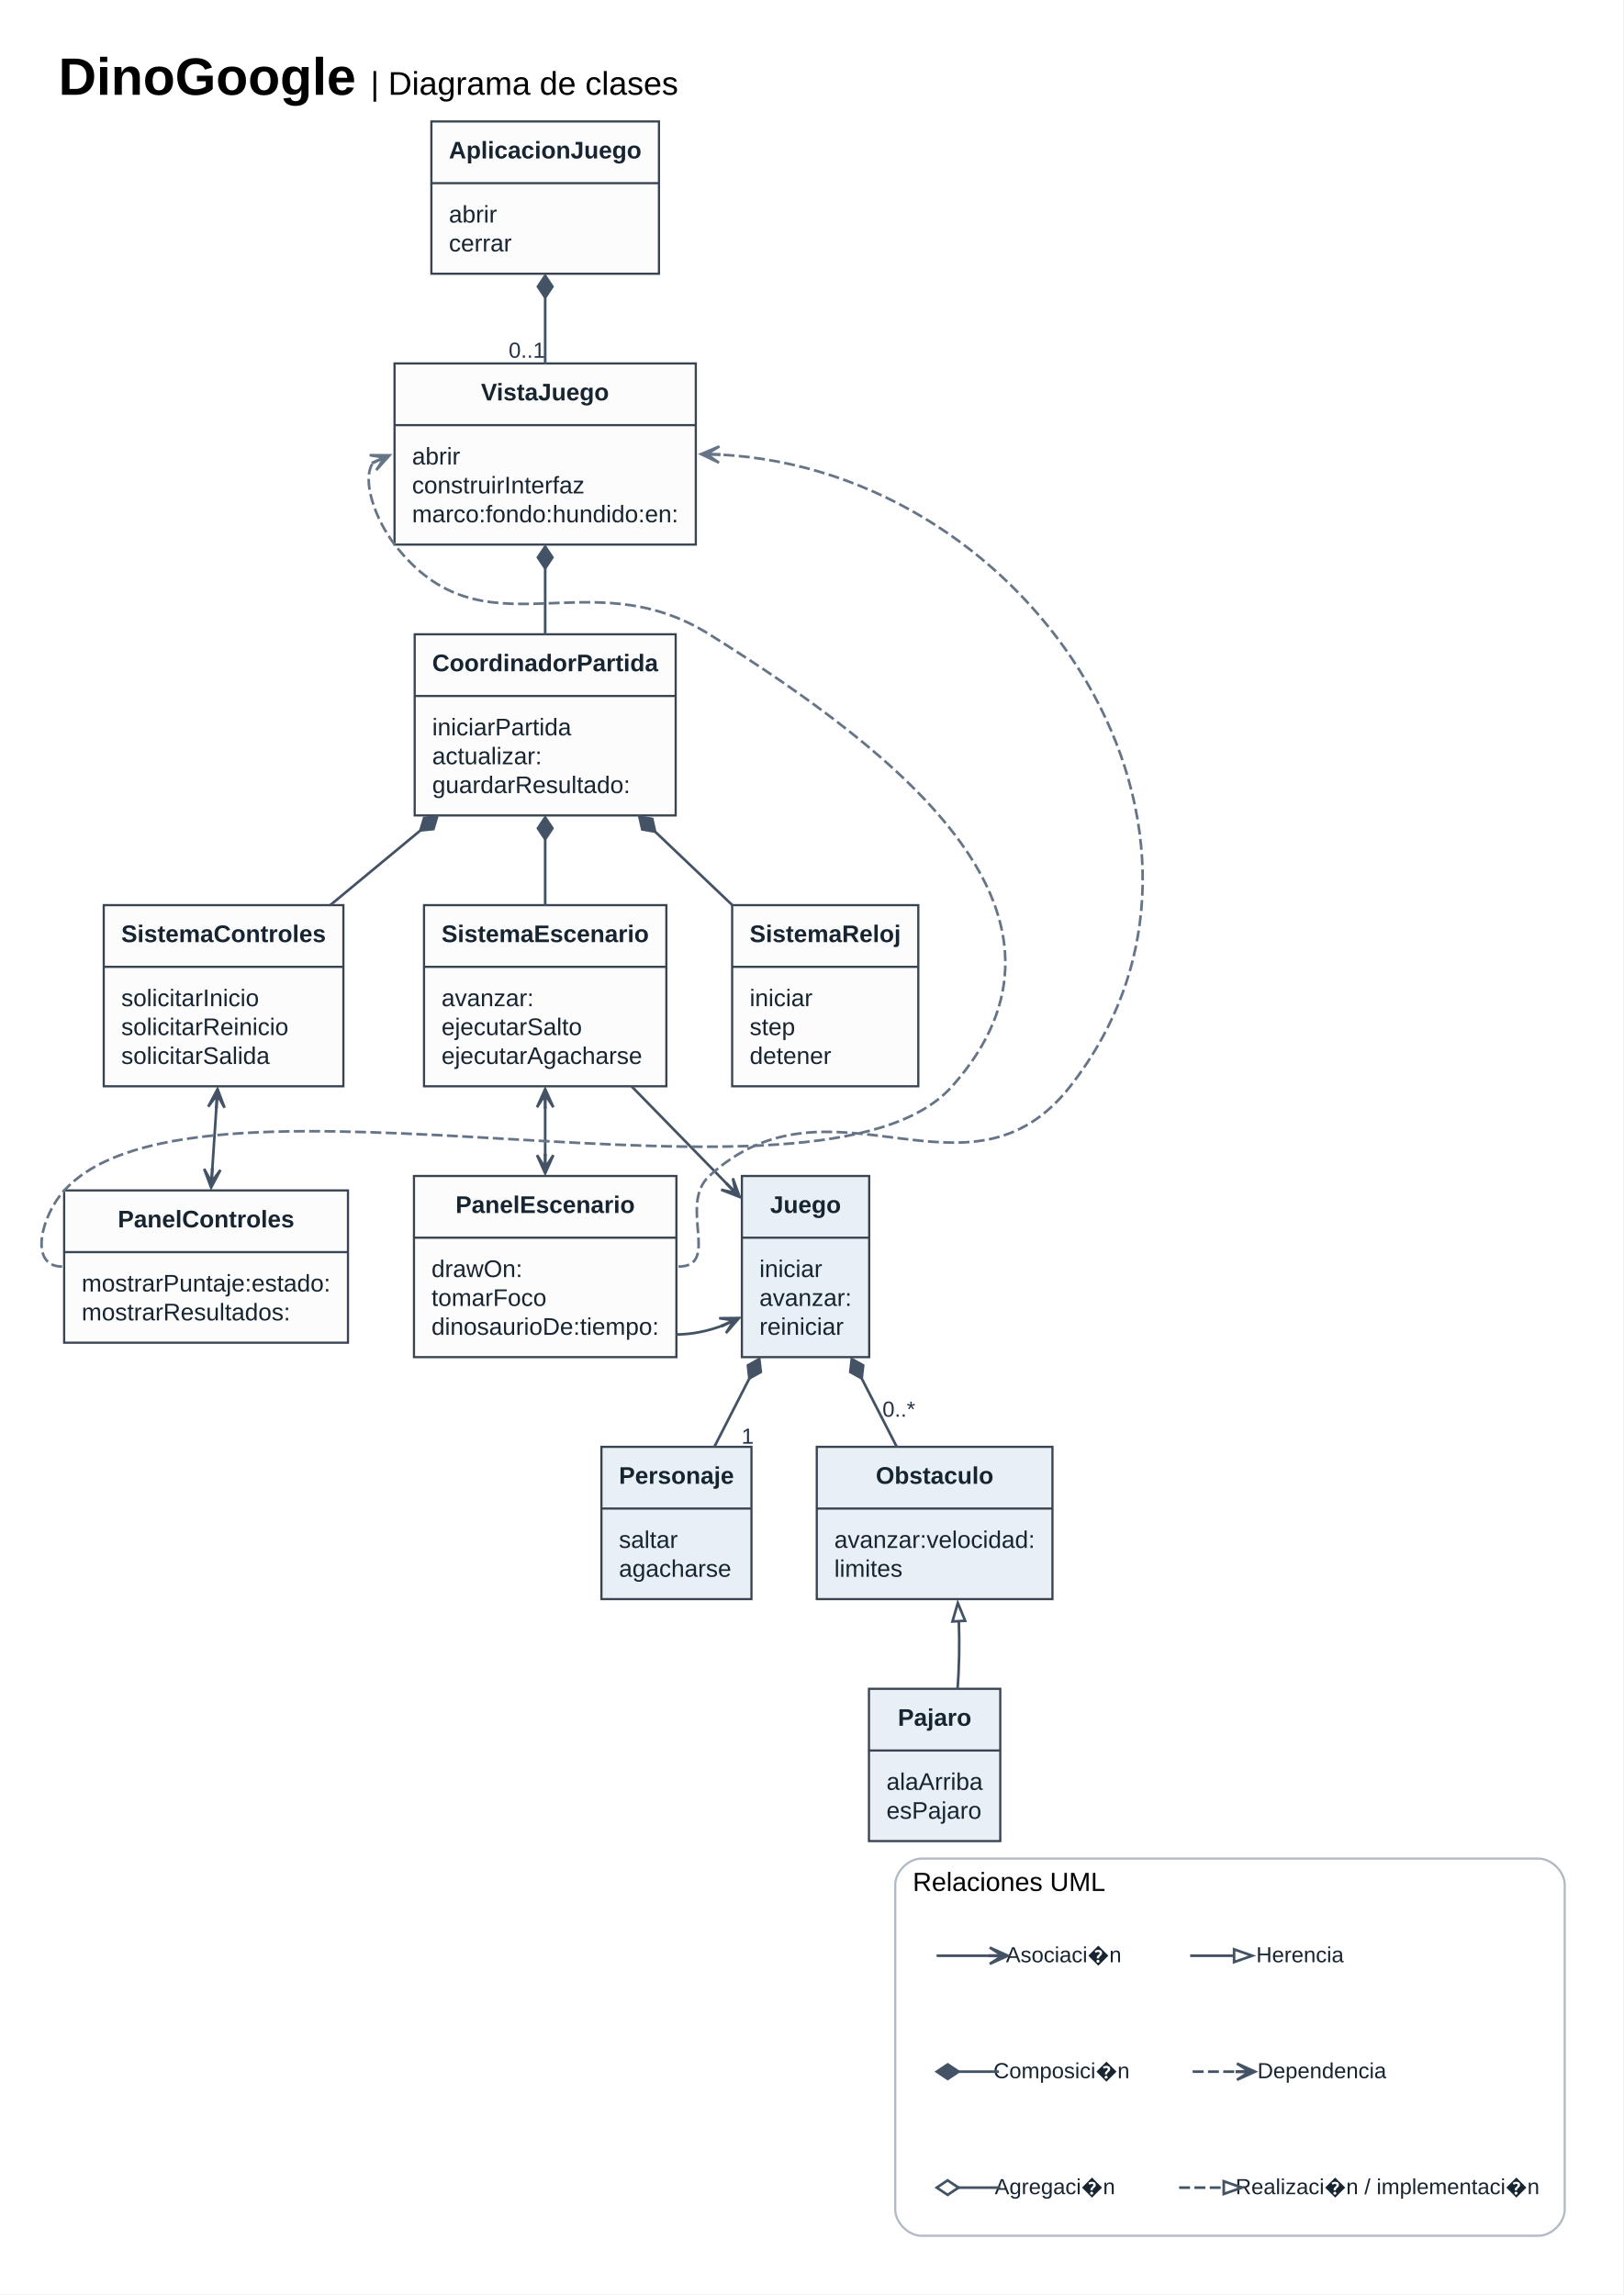
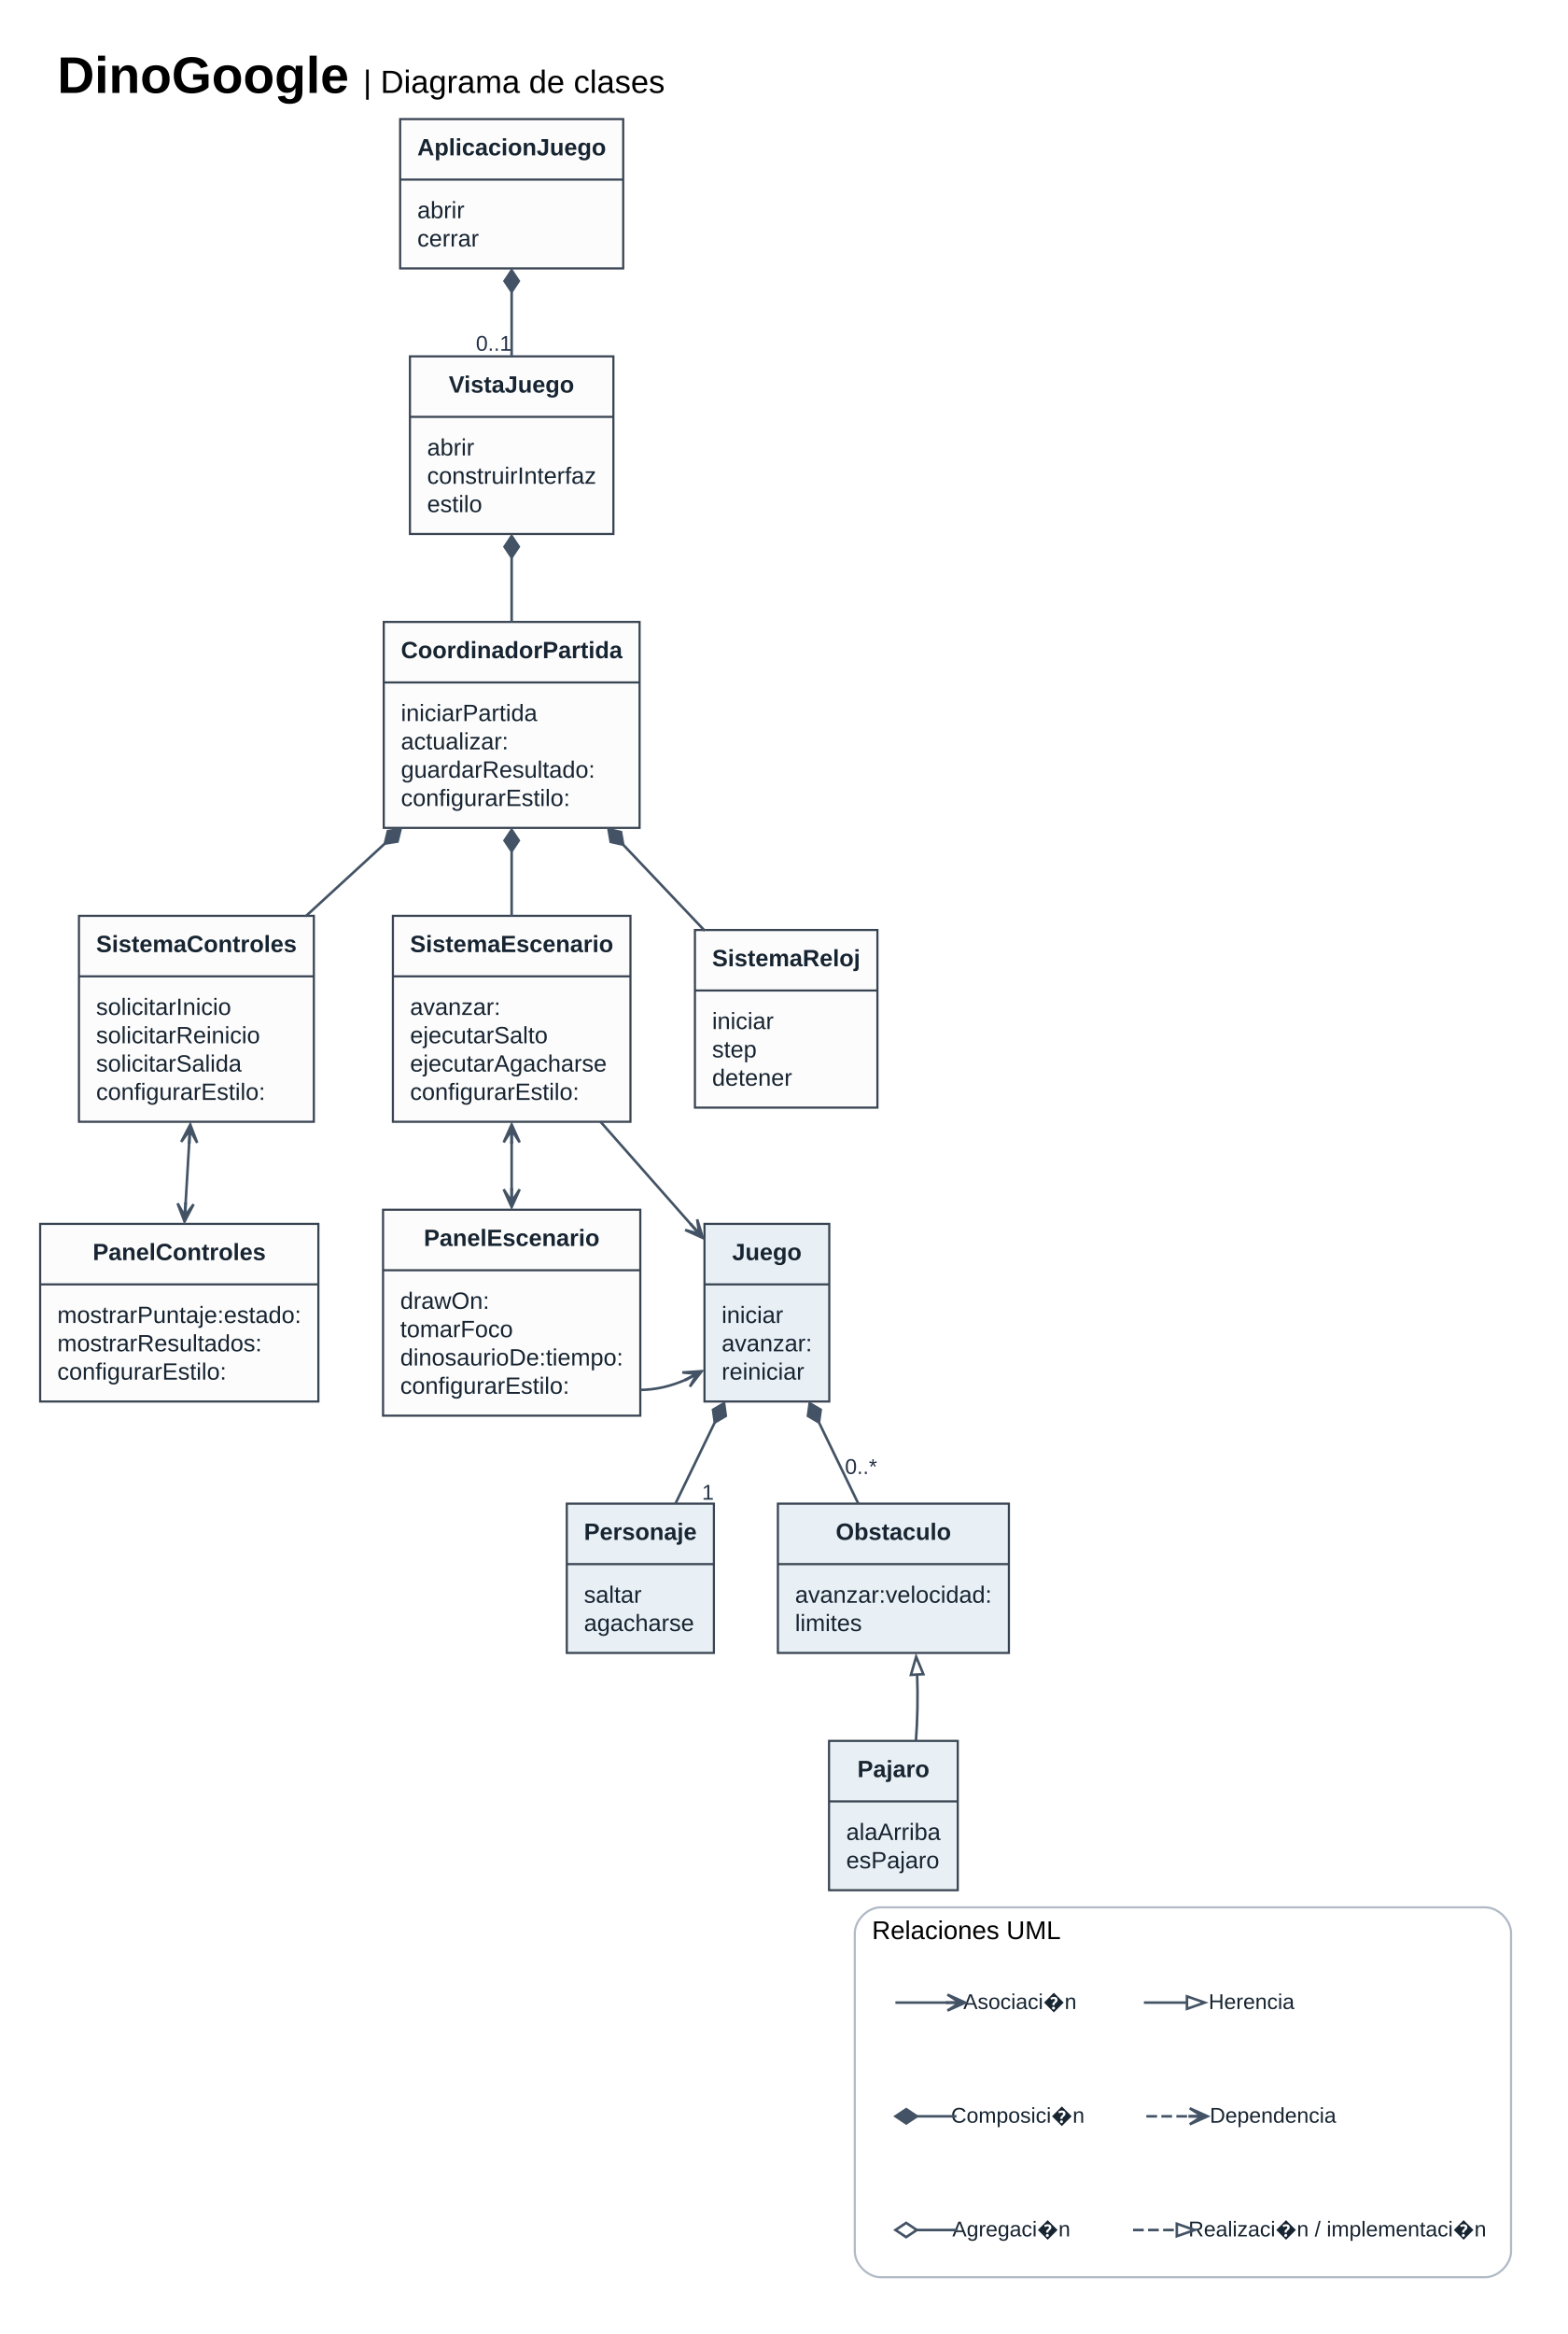
- <svg xmlns="http://www.w3.org/2000/svg" width="742pt" height="1049pt" viewBox="0.00 0.00 742.00 1049.00">
-   <g id="graph0" class="graph" transform="scale(1 1) rotate(0) translate(18.72 1029.92)">
-     <polygon fill="#ffffff" stroke="none" points="-18.72,18.72 -18.72,-1029.92 723.18,-1029.92 723.18,18.72 -18.72,18.72" />
-     <text xml:space="preserve" text-anchor="start" x="8" y="-986.6" font-family="Arial" font-weight="bold" font-size="24.00">DinoGoogle</text>
-     <text xml:space="preserve" text-anchor="start" x="143.98" y="-986.6" font-family="Arial" font-size="24.00"> </text>
-     <text xml:space="preserve" text-anchor="start" x="150.65" y="-986.6" font-family="Arial" font-size="15.00">| Diagrama de clases</text>
+ <svg xmlns="http://www.w3.org/2000/svg" width="731pt" height="1088pt" viewBox="0.00 0.00 731.00 1088.00">
+   <g id="graph0" class="graph" transform="scale(1 1) rotate(0) translate(18.72 1069.52)">
+     <polygon fill="#ffffff" stroke="none" points="-18.72,18.72 -18.72,-1069.52 712.58,-1069.52 712.58,18.72 -18.72,18.72" />
+     <text xml:space="preserve" text-anchor="start" x="8" y="-1026.2" font-family="Arial" font-weight="bold" font-size="24.00">DinoGoogle</text>
+     <text xml:space="preserve" text-anchor="start" x="143.98" y="-1026.2" font-family="Arial" font-size="24.00"> </text>
+     <text xml:space="preserve" text-anchor="start" x="150.65" y="-1026.2" font-family="Arial" font-size="15.00">| Diagrama de clases</text>
    <g id="clust4" class="cluster">
-       <path fill="#ffffff" stroke="#b1bac5" d="M402.46,-8C402.46,-8 684.46,-8 684.46,-8 690.46,-8 696.46,-14 696.46,-20 696.46,-20 696.46,-168.4 696.46,-168.4 696.46,-174.4 690.46,-180.4 684.46,-180.4 684.46,-180.4 402.46,-180.4 402.46,-180.4 396.46,-180.4 390.46,-174.4 390.46,-168.4 390.46,-168.4 390.46,-20 390.46,-20 390.46,-14 396.46,-8 402.46,-8" />
-       <text xml:space="preserve" text-anchor="middle" x="442.48" y="-165.6" font-family="Arial" font-size="12.00">Relaciones UML</text>
+       <path fill="#ffffff" stroke="#b1bac5" d="M391.86,-8C391.86,-8 673.86,-8 673.86,-8 679.86,-8 685.86,-14 685.86,-20 685.86,-20 685.86,-168.4 685.86,-168.4 685.86,-174.4 679.86,-180.4 673.86,-180.4 673.86,-180.4 391.86,-180.4 391.86,-180.4 385.86,-180.4 379.86,-174.4 379.86,-168.4 379.86,-168.4 379.86,-20 379.86,-20 379.86,-14 385.86,-8 391.86,-8" />
+       <text xml:space="preserve" text-anchor="middle" x="431.88" y="-165.6" font-family="Arial" font-size="12.00">Relaciones UML</text>
    </g>
    <g id="node1" class="node">
-       <polygon fill="#fcfcfc" stroke="none" points="178.45,-904.8 178.45,-974.4 282.47,-974.4 282.47,-904.8 178.45,-904.8" />
-       <text xml:space="preserve" text-anchor="start" x="186.45" y="-957.5" font-family="Arial" font-weight="bold" font-size="11.00" fill="#172431">AplicacionJuego</text>
-       <text xml:space="preserve" text-anchor="start" x="186.45" y="-928.2" font-family="Arial" font-size="11.00" fill="#172431">abrir</text>
-       <text xml:space="preserve" text-anchor="start" x="186.45" y="-915" font-family="Arial" font-size="11.00" fill="#172431">cerrar</text>
-       <polygon fill="#394452" stroke="#394452" points="178.45,-946.2 178.45,-946.2 282.47,-946.2 282.47,-946.2 178.45,-946.2" />
-       <polygon fill="none" stroke="#394452" points="178.45,-904.8 178.45,-974.4 282.47,-974.4 282.47,-904.8 178.45,-904.8" />
+       <polygon fill="#fcfcfc" stroke="none" points="167.86,-944.4 167.86,-1014 271.87,-1014 271.87,-944.4 167.86,-944.4" />
+       <text xml:space="preserve" text-anchor="start" x="175.86" y="-997.1" font-family="Arial" font-weight="bold" font-size="11.00" fill="#172431">AplicacionJuego</text>
+       <text xml:space="preserve" text-anchor="start" x="175.86" y="-967.8" font-family="Arial" font-size="11.00" fill="#172431">abrir</text>
+       <text xml:space="preserve" text-anchor="start" x="175.86" y="-954.6" font-family="Arial" font-size="11.00" fill="#172431">cerrar</text>
+       <polygon fill="#394452" stroke="#394452" points="167.86,-985.8 167.86,-985.8 271.87,-985.8 271.87,-985.8 167.86,-985.8" />
+       <polygon fill="none" stroke="#394452" points="167.86,-944.4 167.86,-1014 271.87,-1014 271.87,-944.4 167.86,-944.4" />
    </g>
    <g id="node2" class="node">
-       <polygon fill="#fcfcfc" stroke="none" points="161.61,-781 161.61,-863.8 299.31,-863.8 299.31,-781 161.61,-781" />
-       <text xml:space="preserve" text-anchor="start" x="201.12" y="-846.9" font-family="Arial" font-weight="bold" font-size="11.00" fill="#172431">VistaJuego</text>
-       <text xml:space="preserve" text-anchor="start" x="169.61" y="-817.6" font-family="Arial" font-size="11.00" fill="#172431">abrir</text>
-       <text xml:space="preserve" text-anchor="start" x="169.61" y="-804.4" font-family="Arial" font-size="11.00" fill="#172431">construirInterfaz</text>
-       <text xml:space="preserve" text-anchor="start" x="169.61" y="-791.2" font-family="Arial" font-size="11.00" fill="#172431">marco:fondo:hundido:en:</text>
-       <polygon fill="#394452" stroke="#394452" points="161.61,-835.6 161.61,-835.6 299.31,-835.6 299.31,-835.6 161.61,-835.6" />
-       <polygon fill="none" stroke="#394452" points="161.61,-781 161.61,-863.8 299.31,-863.8 299.31,-781 161.61,-781" />
+       <polygon fill="#fcfcfc" stroke="none" points="172.43,-820.6 172.43,-903.4 267.3,-903.4 267.3,-820.6 172.43,-820.6" />
+       <text xml:space="preserve" text-anchor="start" x="190.52" y="-886.5" font-family="Arial" font-weight="bold" font-size="11.00" fill="#172431">VistaJuego</text>
+       <text xml:space="preserve" text-anchor="start" x="180.43" y="-857.2" font-family="Arial" font-size="11.00" fill="#172431">abrir</text>
+       <text xml:space="preserve" text-anchor="start" x="180.43" y="-844" font-family="Arial" font-size="11.00" fill="#172431">construirInterfaz</text>
+       <text xml:space="preserve" text-anchor="start" x="180.43" y="-830.8" font-family="Arial" font-size="11.00" fill="#172431">estilo</text>
+       <polygon fill="#394452" stroke="#394452" points="172.43,-875.2 172.43,-875.2 267.3,-875.2 267.3,-875.2 172.43,-875.2" />
+       <polygon fill="none" stroke="#394452" points="172.43,-820.6 172.43,-903.4 267.3,-903.4 267.3,-820.6 172.43,-820.6" />
    </g>
    <g id="edge1" class="edge">
-       <path fill="none" stroke="#435365" stroke-width="1.2" d="M230.46,-893.92C230.46,-883.86 230.46,-873.24 230.46,-863.39" />
-       <polygon fill="#435365" stroke="#435365" stroke-width="1.2" points="230.46,-893.93 233.78,-898.91 230.46,-903.89 227.14,-898.91 230.46,-893.93" />
-       <text xml:space="preserve" text-anchor="middle" x="222.12" y="-866.39" font-family="Arial" font-size="10.00" fill="#243246">0..1</text>
+       <path fill="none" stroke="#435365" stroke-width="1.2" d="M219.86,-933.52C219.86,-923.46 219.86,-912.84 219.86,-902.99" />
+       <polygon fill="#435365" stroke="#435365" stroke-width="1.2" points="219.86,-933.53 223.18,-938.51 219.86,-943.49 216.54,-938.51 219.86,-933.53" />
+       <text xml:space="preserve" text-anchor="middle" x="211.52" y="-905.99" font-family="Arial" font-size="10.00" fill="#243246">0..1</text>
    </g>
    <g id="node3" class="node">
-       <polygon fill="#fcfcfc" stroke="none" points="170.82,-657.2 170.82,-740 290.11,-740 290.11,-657.2 170.82,-657.2" />
-       <text xml:space="preserve" text-anchor="start" x="178.82" y="-723.1" font-family="Arial" font-weight="bold" font-size="11.00" fill="#172431">CoordinadorPartida</text>
-       <text xml:space="preserve" text-anchor="start" x="178.82" y="-693.8" font-family="Arial" font-size="11.00" fill="#172431">iniciarPartida</text>
-       <text xml:space="preserve" text-anchor="start" x="178.82" y="-680.6" font-family="Arial" font-size="11.00" fill="#172431">actualizar:</text>
-       <text xml:space="preserve" text-anchor="start" x="178.82" y="-667.4" font-family="Arial" font-size="11.00" fill="#172431">guardarResultado:</text>
-       <polygon fill="#394452" stroke="#394452" points="170.82,-711.8 170.82,-711.8 290.11,-711.8 290.11,-711.8 170.82,-711.8" />
-       <polygon fill="none" stroke="#394452" points="170.82,-657.2 170.82,-740 290.11,-740 290.11,-657.2 170.82,-657.2" />
+       <polygon fill="#fcfcfc" stroke="none" points="160.22,-683.6 160.22,-779.6 279.51,-779.6 279.51,-683.6 160.22,-683.6" />
+       <text xml:space="preserve" text-anchor="start" x="168.22" y="-762.7" font-family="Arial" font-weight="bold" font-size="11.00" fill="#172431">CoordinadorPartida</text>
+       <text xml:space="preserve" text-anchor="start" x="168.22" y="-733.4" font-family="Arial" font-size="11.00" fill="#172431">iniciarPartida</text>
+       <text xml:space="preserve" text-anchor="start" x="168.22" y="-720.2" font-family="Arial" font-size="11.00" fill="#172431">actualizar:</text>
+       <text xml:space="preserve" text-anchor="start" x="168.22" y="-707" font-family="Arial" font-size="11.00" fill="#172431">guardarResultado:</text>
+       <text xml:space="preserve" text-anchor="start" x="168.22" y="-693.8" font-family="Arial" font-size="11.00" fill="#172431">configurarEstilo:</text>
+       <polygon fill="#394452" stroke="#394452" points="160.22,-751.4 160.22,-751.4 279.51,-751.4 279.51,-751.4 160.22,-751.4" />
+       <polygon fill="none" stroke="#394452" points="160.22,-683.6 160.22,-779.6 279.51,-779.6 279.51,-683.6 160.22,-683.6" />
    </g>
    <g id="edge2" class="edge">
-       <path fill="none" stroke="#435365" stroke-width="1.2" d="M230.46,-769.99C230.46,-759.9 230.46,-749.44 230.46,-739.78" />
-       <polygon fill="#435365" stroke="#435365" stroke-width="1.2" points="230.46,-770.14 233.78,-775.12 230.46,-780.1 227.14,-775.12 230.46,-770.14" />
+       <path fill="none" stroke="#435365" stroke-width="1.2" d="M219.86,-809.69C219.86,-799.71 219.86,-789.3 219.86,-779.46" />
+       <polygon fill="#435365" stroke="#435365" stroke-width="1.2" points="219.86,-809.68 223.18,-814.66 219.86,-819.64 216.54,-814.66 219.86,-809.68" />
    </g>
    <g id="node4" class="node">
-       <polygon fill="#fcfcfc" stroke="none" points="28.7,-533.4 28.7,-616.2 138.23,-616.2 138.23,-533.4 28.7,-533.4" />
-       <text xml:space="preserve" text-anchor="start" x="36.7" y="-599.3" font-family="Arial" font-weight="bold" font-size="11.00" fill="#172431">SistemaControles</text>
-       <text xml:space="preserve" text-anchor="start" x="36.7" y="-570" font-family="Arial" font-size="11.00" fill="#172431">solicitarInicio</text>
-       <text xml:space="preserve" text-anchor="start" x="36.7" y="-556.8" font-family="Arial" font-size="11.00" fill="#172431">solicitarReinicio</text>
-       <text xml:space="preserve" text-anchor="start" x="36.7" y="-543.6" font-family="Arial" font-size="11.00" fill="#172431">solicitarSalida</text>
-       <polygon fill="#394452" stroke="#394452" points="28.7,-588 28.7,-588 138.23,-588 138.23,-588 28.7,-588" />
-       <polygon fill="none" stroke="#394452" points="28.7,-533.4 28.7,-616.2 138.23,-616.2 138.23,-533.4 28.7,-533.4" />
+       <polygon fill="#fcfcfc" stroke="none" points="18.1,-546.6 18.1,-642.6 127.63,-642.6 127.63,-546.6 18.1,-546.6" />
+       <text xml:space="preserve" text-anchor="start" x="26.1" y="-625.7" font-family="Arial" font-weight="bold" font-size="11.00" fill="#172431">SistemaControles</text>
+       <text xml:space="preserve" text-anchor="start" x="26.1" y="-596.4" font-family="Arial" font-size="11.00" fill="#172431">solicitarInicio</text>
+       <text xml:space="preserve" text-anchor="start" x="26.1" y="-583.2" font-family="Arial" font-size="11.00" fill="#172431">solicitarReinicio</text>
+       <text xml:space="preserve" text-anchor="start" x="26.1" y="-570" font-family="Arial" font-size="11.00" fill="#172431">solicitarSalida</text>
+       <text xml:space="preserve" text-anchor="start" x="26.1" y="-556.8" font-family="Arial" font-size="11.00" fill="#172431">configurarEstilo:</text>
+       <polygon fill="#394452" stroke="#394452" points="18.1,-614.4 18.1,-614.4 127.63,-614.4 127.63,-614.4 18.1,-614.4" />
+       <polygon fill="none" stroke="#394452" points="18.1,-546.6 18.1,-642.6 127.63,-642.6 127.63,-546.6 18.1,-546.6" />
    </g>
    <g id="edge3" class="edge">
-       <path fill="none" stroke="#435365" stroke-width="1.2" d="M173.55,-650.44C159.9,-639.13 145.44,-627.16 132.2,-616.19" />
-       <polygon fill="#435365" stroke="#435365" stroke-width="1.2" points="173.42,-650.34 179.37,-650.96 181.09,-656.69 175.14,-656.07 173.42,-650.34" />
+       <path fill="none" stroke="#435365" stroke-width="1.2" d="M160.88,-676.43C148.6,-665.15 135.74,-653.35 123.77,-642.35" />
+       <polygon fill="#435365" stroke="#435365" stroke-width="1.2" points="160.73,-676.29 166.64,-677.22 168.07,-683.03 162.15,-682.11 160.73,-676.29" />
    </g>
    <g id="node5" class="node">
-       <polygon fill="#fcfcfc" stroke="none" points="175.08,-533.4 175.08,-616.2 285.85,-616.2 285.85,-533.4 175.08,-533.4" />
-       <text xml:space="preserve" text-anchor="start" x="183.08" y="-599.3" font-family="Arial" font-weight="bold" font-size="11.00" fill="#172431">SistemaEscenario</text>
-       <text xml:space="preserve" text-anchor="start" x="183.08" y="-570" font-family="Arial" font-size="11.00" fill="#172431">avanzar:</text>
-       <text xml:space="preserve" text-anchor="start" x="183.08" y="-556.8" font-family="Arial" font-size="11.00" fill="#172431">ejecutarSalto</text>
-       <text xml:space="preserve" text-anchor="start" x="183.08" y="-543.6" font-family="Arial" font-size="11.00" fill="#172431">ejecutarAgacharse</text>
-       <polygon fill="#394452" stroke="#394452" points="175.08,-588 175.08,-588 285.85,-588 285.85,-588 175.08,-588" />
-       <polygon fill="none" stroke="#394452" points="175.08,-533.4 175.08,-616.2 285.85,-616.2 285.85,-533.4 175.08,-533.4" />
+       <polygon fill="#fcfcfc" stroke="none" points="164.48,-546.6 164.48,-642.6 275.25,-642.6 275.25,-546.6 164.48,-546.6" />
+       <text xml:space="preserve" text-anchor="start" x="172.48" y="-625.7" font-family="Arial" font-weight="bold" font-size="11.00" fill="#172431">SistemaEscenario</text>
+       <text xml:space="preserve" text-anchor="start" x="172.48" y="-596.4" font-family="Arial" font-size="11.00" fill="#172431">avanzar:</text>
+       <text xml:space="preserve" text-anchor="start" x="172.48" y="-583.2" font-family="Arial" font-size="11.00" fill="#172431">ejecutarSalto</text>
+       <text xml:space="preserve" text-anchor="start" x="172.48" y="-570" font-family="Arial" font-size="11.00" fill="#172431">ejecutarAgacharse</text>
+       <text xml:space="preserve" text-anchor="start" x="172.48" y="-556.8" font-family="Arial" font-size="11.00" fill="#172431">configurarEstilo:</text>
+       <polygon fill="#394452" stroke="#394452" points="164.48,-614.4 164.48,-614.4 275.25,-614.4 275.25,-614.4 164.48,-614.4" />
+       <polygon fill="none" stroke="#394452" points="164.48,-546.6 164.48,-642.6 275.25,-642.6 275.25,-546.6 164.48,-546.6" />
    </g>
    <g id="edge4" class="edge">
-       <path fill="none" stroke="#435365" stroke-width="1.2" d="M230.46,-646.19C230.46,-636.1 230.46,-625.64 230.46,-615.98" />
-       <polygon fill="#435365" stroke="#435365" stroke-width="1.2" points="230.46,-646.34 233.78,-651.32 230.46,-656.3 227.14,-651.32 230.46,-646.34" />
+       <path fill="none" stroke="#435365" stroke-width="1.2" d="M219.86,-672.55C219.86,-662.46 219.86,-652.09 219.86,-642.35" />
+       <polygon fill="#435365" stroke="#435365" stroke-width="1.2" points="219.86,-672.72 223.18,-677.7 219.86,-682.68 216.54,-677.7 219.86,-672.72" />
    </g>
    <g id="node6" class="node">
-       <polygon fill="#fcfcfc" stroke="none" points="315.92,-533.4 315.92,-616.2 401,-616.2 401,-533.4 315.92,-533.4" />
-       <text xml:space="preserve" text-anchor="start" x="323.92" y="-599.3" font-family="Arial" font-weight="bold" font-size="11.00" fill="#172431">SistemaReloj</text>
-       <text xml:space="preserve" text-anchor="start" x="323.92" y="-570" font-family="Arial" font-size="11.00" fill="#172431">iniciar</text>
-       <text xml:space="preserve" text-anchor="start" x="323.92" y="-556.8" font-family="Arial" font-size="11.00" fill="#172431">step</text>
-       <text xml:space="preserve" text-anchor="start" x="323.92" y="-543.6" font-family="Arial" font-size="11.00" fill="#172431">detener</text>
-       <polygon fill="#394452" stroke="#394452" points="315.92,-588 315.92,-588 401,-588 401,-588 315.92,-588" />
-       <polygon fill="none" stroke="#394452" points="315.92,-533.4 315.92,-616.2 401,-616.2 401,-533.4 315.92,-533.4" />
+       <polygon fill="#fcfcfc" stroke="none" points="305.32,-553.2 305.32,-636 390.41,-636 390.41,-553.2 305.32,-553.2" />
+       <text xml:space="preserve" text-anchor="start" x="313.32" y="-619.1" font-family="Arial" font-weight="bold" font-size="11.00" fill="#172431">SistemaReloj</text>
+       <text xml:space="preserve" text-anchor="start" x="313.32" y="-589.8" font-family="Arial" font-size="11.00" fill="#172431">iniciar</text>
+       <text xml:space="preserve" text-anchor="start" x="313.32" y="-576.6" font-family="Arial" font-size="11.00" fill="#172431">step</text>
+       <text xml:space="preserve" text-anchor="start" x="313.32" y="-563.4" font-family="Arial" font-size="11.00" fill="#172431">detener</text>
+       <polygon fill="#394452" stroke="#394452" points="305.32,-607.8 305.32,-607.8 390.41,-607.8 390.41,-607.8 305.32,-607.8" />
+       <polygon fill="none" stroke="#394452" points="305.32,-553.2 305.32,-636 390.41,-636 390.41,-553.2 305.32,-553.2" />
    </g>
    <g id="edge5" class="edge">
-       <path fill="none" stroke="#435365" stroke-width="1.2" d="M280.74,-649.76C292.49,-638.58 304.88,-626.78 316.24,-615.98" />
-       <polygon fill="#435365" stroke="#435365" stroke-width="1.2" points="280.73,-649.77 279.41,-655.61 273.51,-656.63 274.83,-650.8 280.73,-649.77" />
+       <path fill="none" stroke="#435365" stroke-width="1.2" d="M271.7,-675.93C284.48,-662.45 297.94,-648.26 309.92,-635.62" />
+       <polygon fill="#435365" stroke="#435365" stroke-width="1.2" points="271.87,-675.75 270.85,-681.65 265.02,-682.98 266.03,-677.08 271.87,-675.75" />
    </g>
    <g id="node7" class="node">
-       <polygon fill="#fcfcfc" stroke="none" points="10.6,-416.2 10.6,-485.8 140.33,-485.8 140.33,-416.2 10.6,-416.2" />
-       <text xml:space="preserve" text-anchor="start" x="35.12" y="-468.9" font-family="Arial" font-weight="bold" font-size="11.00" fill="#172431">PanelControles</text>
-       <text xml:space="preserve" text-anchor="start" x="18.6" y="-439.6" font-family="Arial" font-size="11.00" fill="#172431">mostrarPuntaje:estado:</text>
-       <text xml:space="preserve" text-anchor="start" x="18.6" y="-426.4" font-family="Arial" font-size="11.00" fill="#172431">mostrarResultados:</text>
-       <polygon fill="#394452" stroke="#394452" points="10.6,-457.6 10.6,-457.6 140.33,-457.6 140.33,-457.6 10.6,-457.6" />
-       <polygon fill="none" stroke="#394452" points="10.6,-416.2 10.6,-485.8 140.33,-485.8 140.33,-416.2 10.6,-416.2" />
+       <polygon fill="#fcfcfc" stroke="none" points="0,-416.2 0,-499 129.73,-499 129.73,-416.2 0,-416.2" />
+       <text xml:space="preserve" text-anchor="start" x="24.52" y="-482.1" font-family="Arial" font-weight="bold" font-size="11.00" fill="#172431">PanelControles</text>
+       <text xml:space="preserve" text-anchor="start" x="8" y="-452.8" font-family="Arial" font-size="11.00" fill="#172431">mostrarPuntaje:estado:</text>
+       <text xml:space="preserve" text-anchor="start" x="8" y="-439.6" font-family="Arial" font-size="11.00" fill="#172431">mostrarResultados:</text>
+       <text xml:space="preserve" text-anchor="start" x="8" y="-426.4" font-family="Arial" font-size="11.00" fill="#172431">configurarEstilo:</text>
+       <polygon fill="#394452" stroke="#394452" points="0,-470.8 0,-470.8 129.73,-470.8 129.73,-470.8 0,-470.8" />
+       <polygon fill="none" stroke="#394452" points="0,-416.2 0,-499 129.73,-499 129.73,-416.2 0,-416.2" />
    </g>
    <g id="edge8" class="edge">
-       <path fill="none" stroke="#435365" stroke-width="1.2" d="M80.19,-523.91C79.56,-514.36 78.91,-504.43 78.29,-495.11" />
-       <polygon fill="#435365" stroke="#435365" stroke-width="1.2" points="80.72,-532.12 76.45,-524.08 80.45,-529.45 80.08,-523.85 80.18,-523.84 80.28,-523.83 80.65,-529.43 83.91,-523.59 80.72,-532.12" />
-       <polygon fill="#435365" stroke="#435365" stroke-width="1.2" points="77.77,-487.12 82.04,-495.16 78.04,-489.8 78.41,-495.4 78.31,-495.41 78.21,-495.41 77.85,-489.81 74.59,-495.65 77.77,-487.12" />
+       <path fill="none" stroke="#435365" stroke-width="1.2" d="M69.51,-537.03C68.94,-527.45 68.36,-517.57 67.8,-508.19" />
+       <polygon fill="#435365" stroke="#435365" stroke-width="1.2" points="70,-545.3 65.78,-537.24 69.74,-542.63 69.41,-537.02 69.51,-537.02 69.61,-537.01 69.94,-542.61 73.24,-536.8 70,-545.3" />
+       <polygon fill="#435365" stroke="#435365" stroke-width="1.2" points="67.32,-500.08 71.54,-508.14 67.58,-502.76 67.91,-508.36 67.81,-508.37 67.71,-508.37 67.38,-502.77 64.08,-508.59 67.32,-500.08" />
    </g>
    <g id="node8" class="node">
-       <polygon fill="#fcfcfc" stroke="none" points="170.49,-409.6 170.49,-492.4 290.44,-492.4 290.44,-409.6 170.49,-409.6" />
-       <text xml:space="preserve" text-anchor="start" x="189.5" y="-475.5" font-family="Arial" font-weight="bold" font-size="11.00" fill="#172431">PanelEscenario</text>
-       <text xml:space="preserve" text-anchor="start" x="178.49" y="-446.2" font-family="Arial" font-size="11.00" fill="#172431">drawOn:</text>
-       <text xml:space="preserve" text-anchor="start" x="178.49" y="-433" font-family="Arial" font-size="11.00" fill="#172431">tomarFoco</text>
-       <text xml:space="preserve" text-anchor="start" x="178.49" y="-419.8" font-family="Arial" font-size="11.00" fill="#172431">dinosaurioDe:tiempo:</text>
-       <polygon fill="#394452" stroke="#394452" points="170.49,-464.2 170.49,-464.2 290.44,-464.2 290.44,-464.2 170.49,-464.2" />
-       <polygon fill="none" stroke="#394452" points="170.49,-409.6 170.49,-492.4 290.44,-492.4 290.44,-409.6 170.49,-409.6" />
+       <polygon fill="#fcfcfc" stroke="none" points="159.89,-409.6 159.89,-505.6 279.84,-505.6 279.84,-409.6 159.89,-409.6" />
+       <text xml:space="preserve" text-anchor="start" x="178.9" y="-488.7" font-family="Arial" font-weight="bold" font-size="11.00" fill="#172431">PanelEscenario</text>
+       <text xml:space="preserve" text-anchor="start" x="167.89" y="-459.4" font-family="Arial" font-size="11.00" fill="#172431">drawOn:</text>
+       <text xml:space="preserve" text-anchor="start" x="167.89" y="-446.2" font-family="Arial" font-size="11.00" fill="#172431">tomarFoco</text>
+       <text xml:space="preserve" text-anchor="start" x="167.89" y="-433" font-family="Arial" font-size="11.00" fill="#172431">dinosaurioDe:tiempo:</text>
+       <text xml:space="preserve" text-anchor="start" x="167.89" y="-419.8" font-family="Arial" font-size="11.00" fill="#172431">configurarEstilo:</text>
+       <polygon fill="#394452" stroke="#394452" points="159.89,-477.4 159.89,-477.4 279.84,-477.4 279.84,-477.4 159.89,-477.4" />
+       <polygon fill="none" stroke="#394452" points="159.89,-409.6 159.89,-505.6 279.84,-505.6 279.84,-409.6 159.89,-409.6" />
    </g>
    <g id="edge9" class="edge">
-       <path fill="none" stroke="#435365" stroke-width="1.2" d="M230.46,-524.02C230.46,-516.57 230.46,-508.89 230.46,-501.44" />
-       <polygon fill="#435365" stroke="#435365" stroke-width="1.2" points="230.46,-532.12 226.73,-523.82 230.36,-529.43 230.36,-523.82 230.46,-523.82 230.56,-523.82 230.56,-529.43 234.2,-523.82 230.46,-532.12" />
-       <polygon fill="#435365" stroke="#435365" stroke-width="1.2" points="230.46,-493.64 234.2,-501.94 230.56,-496.33 230.56,-501.94 230.46,-501.94 230.36,-501.94 230.36,-496.33 226.73,-501.94 230.46,-493.64" />
+       <path fill="none" stroke="#435365" stroke-width="1.2" d="M219.86,-537.17C219.86,-529.72 219.86,-522.09 219.86,-514.65" />
+       <polygon fill="#435365" stroke="#435365" stroke-width="1.2" points="219.86,-545.3 216.13,-537 219.76,-542.61 219.76,-537 219.86,-537 219.96,-537 219.96,-542.61 223.6,-537 219.86,-545.3" />
+       <polygon fill="#435365" stroke="#435365" stroke-width="1.2" points="219.86,-506.82 223.6,-515.12 219.96,-509.5 219.96,-515.12 219.86,-515.12 219.76,-515.12 219.76,-509.5 216.13,-515.12 219.86,-506.82" />
    </g>
    <g id="node9" class="node">
-       <polygon fill="#e9f0f5" stroke="none" points="320.37,-409.6 320.37,-492.4 378.56,-492.4 378.56,-409.6 320.37,-409.6" />
-       <text xml:space="preserve" text-anchor="start" x="333.27" y="-475.5" font-family="Arial" font-weight="bold" font-size="11.00" fill="#172431">Juego</text>
-       <text xml:space="preserve" text-anchor="start" x="328.37" y="-446.2" font-family="Arial" font-size="11.00" fill="#172431">iniciar</text>
-       <text xml:space="preserve" text-anchor="start" x="328.37" y="-433" font-family="Arial" font-size="11.00" fill="#172431">avanzar:</text>
-       <text xml:space="preserve" text-anchor="start" x="328.37" y="-419.8" font-family="Arial" font-size="11.00" fill="#172431">reiniciar</text>
-       <polygon fill="#394452" stroke="#394452" points="320.37,-464.2 320.37,-464.2 378.56,-464.2 378.56,-464.2 320.37,-464.2" />
-       <polygon fill="none" stroke="#394452" points="320.37,-409.6 320.37,-492.4 378.56,-492.4 378.56,-409.6 320.37,-409.6" />
+       <polygon fill="#e9f0f5" stroke="none" points="309.77,-416.2 309.77,-499 367.96,-499 367.96,-416.2 309.77,-416.2" />
+       <text xml:space="preserve" text-anchor="start" x="322.67" y="-482.1" font-family="Arial" font-weight="bold" font-size="11.00" fill="#172431">Juego</text>
+       <text xml:space="preserve" text-anchor="start" x="317.77" y="-452.8" font-family="Arial" font-size="11.00" fill="#172431">iniciar</text>
+       <text xml:space="preserve" text-anchor="start" x="317.77" y="-439.6" font-family="Arial" font-size="11.00" fill="#172431">avanzar:</text>
+       <text xml:space="preserve" text-anchor="start" x="317.77" y="-426.4" font-family="Arial" font-size="11.00" fill="#172431">reiniciar</text>
+       <polygon fill="#394452" stroke="#394452" points="309.77,-470.8 309.77,-470.8 367.96,-470.8 367.96,-470.8 309.77,-470.8" />
+       <polygon fill="none" stroke="#394452" points="309.77,-416.2 309.77,-499 367.96,-499 367.96,-416.2 309.77,-416.2" />
    </g>
    <g id="edge10" class="edge">
-       <path fill="none" stroke="#435365" stroke-width="1.2" d="M269.76,-533.58C283.95,-519.05 299.89,-502.74 313.76,-488.54" />
-       <polygon fill="#435365" stroke="#435365" stroke-width="1.2" points="319.37,-482.8 316.24,-491.35 317.56,-484.8 313.64,-488.81 313.56,-488.74 313.49,-488.67 317.42,-484.66 310.89,-486.13 319.37,-482.8" />
+       <path fill="none" stroke="#435365" stroke-width="1.2" d="M261.15,-546.76C275,-531.06 290.3,-513.7 303.63,-498.57" />
+       <polygon fill="#435365" stroke="#435365" stroke-width="1.2" points="309.04,-492.43 306.36,-501.13 307.34,-494.51 303.63,-498.72 303.55,-498.66 303.48,-498.59 307.19,-494.38 300.75,-496.19 309.04,-492.43" />
+     </g>
+     <g id="edge11" class="edge">
+       <path fill="none" stroke="#435365" stroke-width="1.2" d="M279.83,-421.6C287.01,-421.67 294.19,-423.31 301.38,-426.53" />
+       <polygon fill="#435365" stroke="#435365" stroke-width="1.2" points="308.52,-430.34 299.44,-429.73 306.1,-429.16 301.15,-426.52 301.19,-426.43 301.24,-426.34 306.19,-428.98 302.95,-423.13 308.52,-430.34" />
+     </g>
+     <g id="node10" class="node">
+       <polygon fill="#e9f0f5" stroke="none" points="245.57,-299 245.57,-368.6 314.16,-368.6 314.16,-299 245.57,-299" />
+       <text xml:space="preserve" text-anchor="start" x="253.57" y="-351.7" font-family="Arial" font-weight="bold" font-size="11.00" fill="#172431">Personaje</text>
+       <text xml:space="preserve" text-anchor="start" x="253.57" y="-322.4" font-family="Arial" font-size="11.00" fill="#172431">saltar</text>
+       <text xml:space="preserve" text-anchor="start" x="253.57" y="-309.2" font-family="Arial" font-size="11.00" fill="#172431">agacharse</text>
+       <polygon fill="#394452" stroke="#394452" points="245.57,-340.4 245.57,-340.4 314.16,-340.4 314.16,-340.4 245.57,-340.4" />
+       <polygon fill="none" stroke="#394452" points="245.57,-299 245.57,-368.6 314.16,-368.6 314.16,-299 245.57,-299" />
+     </g>
+     <g id="edge6" class="edge">
+       <path fill="none" stroke="#435365" stroke-width="1.2" d="M314.51,-406.33C308.33,-393.57 301.84,-380.17 296.17,-368.47" />
+       <polygon fill="#435365" stroke="#435365" stroke-width="1.2" points="314.57,-406.44 319.73,-409.48 318.91,-415.41 313.75,-412.37 314.57,-406.44" />
+       <text xml:space="preserve" text-anchor="middle" x="311.37" y="-370.45" font-family="Arial" font-size="10.00" fill="#243246">1</text>
+     </g>
+     <g id="node11" class="node">
+       <polygon fill="#e9f0f5" stroke="none" points="344,-299 344,-368.6 451.72,-368.6 451.72,-299 344,-299" />
+       <text xml:space="preserve" text-anchor="start" x="370.97" y="-351.7" font-family="Arial" font-weight="bold" font-size="11.00" fill="#172431">Obstaculo</text>
+       <text xml:space="preserve" text-anchor="start" x="352" y="-322.4" font-family="Arial" font-size="11.00" fill="#172431">avanzar:velocidad:</text>
+       <text xml:space="preserve" text-anchor="start" x="352" y="-309.2" font-family="Arial" font-size="11.00" fill="#172431">limites</text>
+       <polygon fill="#394452" stroke="#394452" points="344,-340.4 344,-340.4 451.72,-340.4 451.72,-340.4 344,-340.4" />
+       <polygon fill="none" stroke="#394452" points="344,-299 344,-368.6 451.72,-368.6 451.72,-299 344,-299" />
+     </g>
+     <g id="edge7" class="edge">
+       <path fill="none" stroke="#435365" stroke-width="1.2" d="M363.21,-406.33C369.39,-393.57 375.88,-380.17 381.56,-368.47" />
+       <polygon fill="#435365" stroke="#435365" stroke-width="1.2" points="363.16,-406.44 363.98,-412.37 358.82,-415.41 358,-409.48 363.16,-406.44" />
+       <text xml:space="preserve" text-anchor="middle" x="382.79" y="-382.42" font-family="Arial" font-size="10.00" fill="#243246">0..*</text>
+     </g>
+     <g id="node12" class="node">
+       <polygon fill="#e9f0f5" stroke="none" points="367.85,-188.4 367.85,-258 427.87,-258 427.87,-188.4 367.85,-188.4" />
+       <text xml:space="preserve" text-anchor="start" x="381.05" y="-241.1" font-family="Arial" font-weight="bold" font-size="11.00" fill="#172431">Pajaro</text>
+       <text xml:space="preserve" text-anchor="start" x="375.85" y="-211.8" font-family="Arial" font-size="11.00" fill="#172431">alaArriba</text>
+       <text xml:space="preserve" text-anchor="start" x="375.85" y="-198.6" font-family="Arial" font-size="11.00" fill="#172431">esPajaro</text>
+       <polygon fill="#394452" stroke="#394452" points="367.85,-229.8 367.85,-229.8 427.87,-229.8 427.87,-229.8 367.85,-229.8" />
+       <polygon fill="none" stroke="#394452" points="367.85,-188.4 367.85,-258 427.87,-258 427.87,-188.4 367.85,-188.4" />
    </g>
    <g id="edge12" class="edge">
-       <path fill="none" stroke="#657487" stroke-width="1.2" stroke-dasharray="5,2" d="M9.66,-451C-5.81,-451 0.21,-474.39 10.66,-485.8 71.98,-552.77 356.11,-465.56 416.46,-533.4 485.74,-611.28 393.84,-684.74 305.46,-740 249.12,-775.23 202.35,-728.45 161.68,-781 153.05,-792.14 146.26,-810.49 151.81,-818.48" />
-       <polygon fill="#657487" stroke="#657487" stroke-width="1.2" points="159.34,-821.81 150.24,-821.87 156.84,-820.81 151.71,-818.54 151.75,-818.45 151.79,-818.36 156.92,-820.63 153.26,-815.04 159.34,-821.81" />
-     </g>
-     <g id="edge13" class="edge">
-       <path fill="none" stroke="#657487" stroke-width="1.2" stroke-dasharray="5,2" d="M291.38,-451C310.81,-451 291.15,-479.25 305.46,-492.4 361.1,-543.53 423.92,-473.87 470.46,-533.4 560.31,-648.31 454.07,-815.05 309.8,-822.16" />
-       <polygon fill="#657487" stroke="#657487" stroke-width="1.2" points="301.71,-822.36 309.91,-818.43 304.39,-822.2 310,-822.06 310,-822.16 310.01,-822.26 304.4,-822.4 310.1,-825.89 301.71,-822.36" />
-     </g>
-     <g id="edge11" class="edge">
-       <path fill="none" stroke="#435365" stroke-width="1.2" d="M290.43,-419.95C297.61,-420.01 304.79,-421.43 311.97,-424.2" />
-       <polygon fill="#435365" stroke="#435365" stroke-width="1.2" points="319.08,-427.47 309.98,-427.39 316.59,-426.43 311.5,-424.09 311.54,-424 311.58,-423.91 316.68,-426.25 313.1,-420.61 319.08,-427.47" />
-     </g>
-     <g id="node10" class="node">
-       <polygon fill="#e9f0f5" stroke="none" points="256.17,-299 256.17,-368.6 324.75,-368.6 324.75,-299 256.17,-299" />
-       <text xml:space="preserve" text-anchor="start" x="264.17" y="-351.7" font-family="Arial" font-weight="bold" font-size="11.00" fill="#172431">Personaje</text>
-       <text xml:space="preserve" text-anchor="start" x="264.17" y="-322.4" font-family="Arial" font-size="11.00" fill="#172431">saltar</text>
-       <text xml:space="preserve" text-anchor="start" x="264.17" y="-309.2" font-family="Arial" font-size="11.00" fill="#172431">agacharse</text>
-       <polygon fill="#394452" stroke="#394452" points="256.17,-340.4 256.17,-340.4 324.75,-340.4 324.75,-340.4 256.17,-340.4" />
-       <polygon fill="none" stroke="#394452" points="256.17,-299 256.17,-368.6 324.75,-368.6 324.75,-299 256.17,-299" />
-     </g>
-     <g id="edge6" class="edge">
-       <path fill="none" stroke="#435365" stroke-width="1.2" d="M323.87,-400.03C318.39,-389.34 312.74,-378.29 307.67,-368.39" />
-       <polygon fill="#435365" stroke="#435365" stroke-width="1.2" points="323.79,-399.88 329.02,-402.8 328.33,-408.75 323.11,-405.83 323.79,-399.88" />
-       <text xml:space="preserve" text-anchor="middle" x="322.98" y="-370.04" font-family="Arial" font-size="10.00" fill="#243246">1</text>
-     </g>
-     <g id="node11" class="node">
-       <polygon fill="#e9f0f5" stroke="none" points="354.6,-299 354.6,-368.6 462.32,-368.6 462.32,-299 354.6,-299" />
-       <text xml:space="preserve" text-anchor="start" x="381.57" y="-351.7" font-family="Arial" font-weight="bold" font-size="11.00" fill="#172431">Obstaculo</text>
-       <text xml:space="preserve" text-anchor="start" x="362.6" y="-322.4" font-family="Arial" font-size="11.00" fill="#172431">avanzar:velocidad:</text>
-       <text xml:space="preserve" text-anchor="start" x="362.6" y="-309.2" font-family="Arial" font-size="11.00" fill="#172431">limites</text>
-       <polygon fill="#394452" stroke="#394452" points="354.6,-340.4 354.6,-340.4 462.32,-340.4 462.32,-340.4 354.6,-340.4" />
-       <polygon fill="none" stroke="#394452" points="354.6,-299 354.6,-368.6 462.32,-368.6 462.32,-299 354.6,-299" />
-     </g>
-     <g id="edge7" class="edge">
-       <path fill="none" stroke="#435365" stroke-width="1.2" d="M375.05,-400.03C380.53,-389.34 386.19,-378.29 391.26,-368.39" />
-       <polygon fill="#435365" stroke="#435365" stroke-width="1.2" points="375.13,-399.88 375.82,-405.83 370.59,-408.75 369.91,-402.8 375.13,-399.88" />
-       <text xml:space="preserve" text-anchor="middle" x="392.11" y="-382.37" font-family="Arial" font-size="10.00" fill="#243246">0..*</text>
-     </g>
-     <g id="node12" class="node">
-       <polygon fill="#e9f0f5" stroke="none" points="378.45,-188.4 378.45,-258 438.47,-258 438.47,-188.4 378.45,-188.4" />
-       <text xml:space="preserve" text-anchor="start" x="391.65" y="-241.1" font-family="Arial" font-weight="bold" font-size="11.00" fill="#172431">Pajaro</text>
-       <text xml:space="preserve" text-anchor="start" x="386.45" y="-211.8" font-family="Arial" font-size="11.00" fill="#172431">alaArriba</text>
-       <text xml:space="preserve" text-anchor="start" x="386.45" y="-198.6" font-family="Arial" font-size="11.00" fill="#172431">esPajaro</text>
-       <polygon fill="#394452" stroke="#394452" points="378.45,-229.8 378.45,-229.8 438.47,-229.8 438.47,-229.8 378.45,-229.8" />
-       <polygon fill="none" stroke="#394452" points="378.45,-188.4 378.45,-258 438.47,-258 438.47,-188.4 378.45,-188.4" />
-     </g>
-     <g id="edge14" class="edge">
-       <path fill="none" stroke="#435365" stroke-width="1.2" d="M418.96,-257.95C419.71,-267.75 419.9,-278.61 419.53,-288.94" />
-       <polygon fill="none" stroke="#435365" stroke-width="1.2" points="416.62,-288.77 419.06,-297.22 422.43,-289.09 416.62,-288.77" />
+       <path fill="none" stroke="#435365" stroke-width="1.2" d="M408.36,-257.95C409.11,-267.75 409.3,-278.61 408.93,-288.94" />
+       <polygon fill="none" stroke="#435365" stroke-width="1.2" points="406.03,-288.77 408.47,-297.22 411.83,-289.09 406.03,-288.77" />
    </g>
    <g id="node13" class="node">
-       <text xml:space="preserve" text-anchor="middle" x="467.46" y="-133" font-family="Arial" font-size="10.00" fill="#172431">Asociaci�n</text>
+       <text xml:space="preserve" text-anchor="middle" x="456.86" y="-133" font-family="Arial" font-size="10.00" fill="#172431">Asociaci�n</text>
    </g>
    <g id="node14" class="node">
-       <text xml:space="preserve" text-anchor="middle" x="575.46" y="-133" font-family="Arial" font-size="10.00" fill="#172431">Herencia</text>
+       <text xml:space="preserve" text-anchor="middle" x="564.86" y="-133" font-family="Arial" font-size="10.00" fill="#172431">Herencia</text>
    </g>
    <g id="node15" class="node">
-       <text xml:space="preserve" text-anchor="middle" x="466.46" y="-80" font-family="Arial" font-size="10.00" fill="#172431">Composici�n</text>
+       <text xml:space="preserve" text-anchor="middle" x="455.86" y="-80" font-family="Arial" font-size="10.00" fill="#172431">Composici�n</text>
    </g>
    <g id="node16" class="node">
-       <text xml:space="preserve" text-anchor="middle" x="585.46" y="-80" font-family="Arial" font-size="10.00" fill="#172431">Dependencia</text>
+       <text xml:space="preserve" text-anchor="middle" x="574.86" y="-80" font-family="Arial" font-size="10.00" fill="#172431">Dependencia</text>
    </g>
    <g id="node17" class="node">
-       <text xml:space="preserve" text-anchor="middle" x="463.46" y="-27" font-family="Arial" font-size="10.00" fill="#172431">Agregaci�n</text>
+       <text xml:space="preserve" text-anchor="middle" x="452.86" y="-27" font-family="Arial" font-size="10.00" fill="#172431">Agregaci�n</text>
    </g>
    <g id="node18" class="node">
-       <text xml:space="preserve" text-anchor="middle" x="615.46" y="-27" font-family="Arial" font-size="10.00" fill="#172431">Realizaci�n / implementaci�n</text>
+       <text xml:space="preserve" text-anchor="middle" x="604.86" y="-27" font-family="Arial" font-size="10.00" fill="#172431">Realizaci�n / implementaci�n</text>
+     </g>
+     <g id="edge17" class="edge">
+       <path fill="none" stroke="#435365" stroke-width="1.2" d="M398.79,-136C406.94,-136 415.09,-136 423.24,-136" />
+       <polygon fill="#435365" stroke="#435365" stroke-width="1.2" points="431.35,-136 423.05,-139.74 428.67,-136.1 423.05,-136.1 423.05,-136 423.05,-135.9 428.67,-135.9 423.05,-132.27 431.35,-136" />
+     </g>
+     <g id="edge18" class="edge">
+       <path fill="none" stroke="#435365" stroke-width="1.2" d="M514.66,-136C521.42,-136 528.19,-136 534.95,-136" />
+       <polygon fill="none" stroke="#435365" stroke-width="1.2" points="534.74,-138.91 543.04,-136 534.74,-133.1 534.74,-138.91" />
    </g>
    <g id="edge19" class="edge">
-       <path fill="none" stroke="#435365" stroke-width="1.2" d="M409.38,-136C417.54,-136 425.69,-136 433.84,-136" />
-       <polygon fill="#435365" stroke="#435365" stroke-width="1.2" points="441.95,-136 433.65,-139.74 439.26,-136.1 433.65,-136.1 433.65,-136 433.65,-135.9 439.26,-135.9 433.65,-132.27 441.95,-136" />
+       <path fill="none" stroke="#435365" stroke-width="1.2" d="M408.85,-83C414.99,-83 421.13,-83 427.28,-83" />
+       <polygon fill="#435365" stroke="#435365" stroke-width="1.2" points="408.83,-83 403.85,-86.32 398.87,-83 403.85,-79.68 408.83,-83" />
    </g>
    <g id="edge20" class="edge">
-       <path fill="none" stroke="#435365" stroke-width="1.2" d="M525.26,-136C532.02,-136 538.79,-136 545.55,-136" />
-       <polygon fill="none" stroke="#435365" stroke-width="1.2" points="545.34,-138.91 553.64,-136 545.34,-133.1 545.34,-138.91" />
+       <path fill="none" stroke="#435365" stroke-width="1.2" stroke-dasharray="5,2" d="M515.8,-83C522.67,-83 529.55,-83 536.42,-83" />
+       <polygon fill="#435365" stroke="#435365" stroke-width="1.2" points="544.33,-83 536.03,-86.74 541.64,-83.1 536.03,-83.1 536.03,-83 536.03,-82.9 541.64,-82.9 536.03,-79.27 544.33,-83" />
    </g>
    <g id="edge21" class="edge">
-       <path fill="none" stroke="#435365" stroke-width="1.2" d="M419.44,-83C425.59,-83 431.73,-83 437.88,-83" />
-       <polygon fill="#435365" stroke="#435365" stroke-width="1.2" points="419.43,-83 414.45,-86.32 409.47,-83 414.45,-79.68 419.43,-83" />
+       <path fill="none" stroke="#435365" stroke-width="1.2" d="M408.57,-30C415.01,-30 421.45,-30 427.89,-30" />
+       <polygon fill="none" stroke="#435365" stroke-width="1.2" points="408.78,-30 403.8,-33.32 398.82,-30 403.8,-26.68 408.78,-30" />
    </g>
    <g id="edge22" class="edge">
-       <path fill="none" stroke="#435365" stroke-width="1.2" stroke-dasharray="5,2" d="M526.4,-83C533.27,-83 540.15,-83 547.02,-83" />
-       <polygon fill="#435365" stroke="#435365" stroke-width="1.2" points="554.93,-83 546.63,-86.74 552.24,-83.1 546.63,-83.1 546.63,-83 546.63,-82.9 552.24,-82.9 546.63,-79.27 554.93,-83" />
-     </g>
-     <g id="edge23" class="edge">
-       <path fill="none" stroke="#435365" stroke-width="1.2" d="M419.17,-30C425.61,-30 432.05,-30 438.48,-30" />
-       <polygon fill="none" stroke="#435365" stroke-width="1.2" points="419.38,-30 414.4,-33.32 409.42,-30 414.4,-26.68 419.38,-30" />
-     </g>
-     <g id="edge24" class="edge">
-       <path fill="none" stroke="#435365" stroke-width="1.2" stroke-dasharray="5,2" d="M520.21,-30C527.04,-30 533.88,-30 540.71,-30" />
-       <polygon fill="none" stroke="#435365" stroke-width="1.2" points="540.61,-32.91 548.91,-30 540.61,-27.1 540.61,-32.91" />
+       <path fill="none" stroke="#435365" stroke-width="1.2" stroke-dasharray="5,2" d="M509.61,-30C516.45,-30 523.28,-30 530.11,-30" />
+       <polygon fill="none" stroke="#435365" stroke-width="1.2" points="530.01,-32.91 538.31,-30 530.01,-27.1 530.01,-32.91" />
    </g>
  </g>
</svg>
